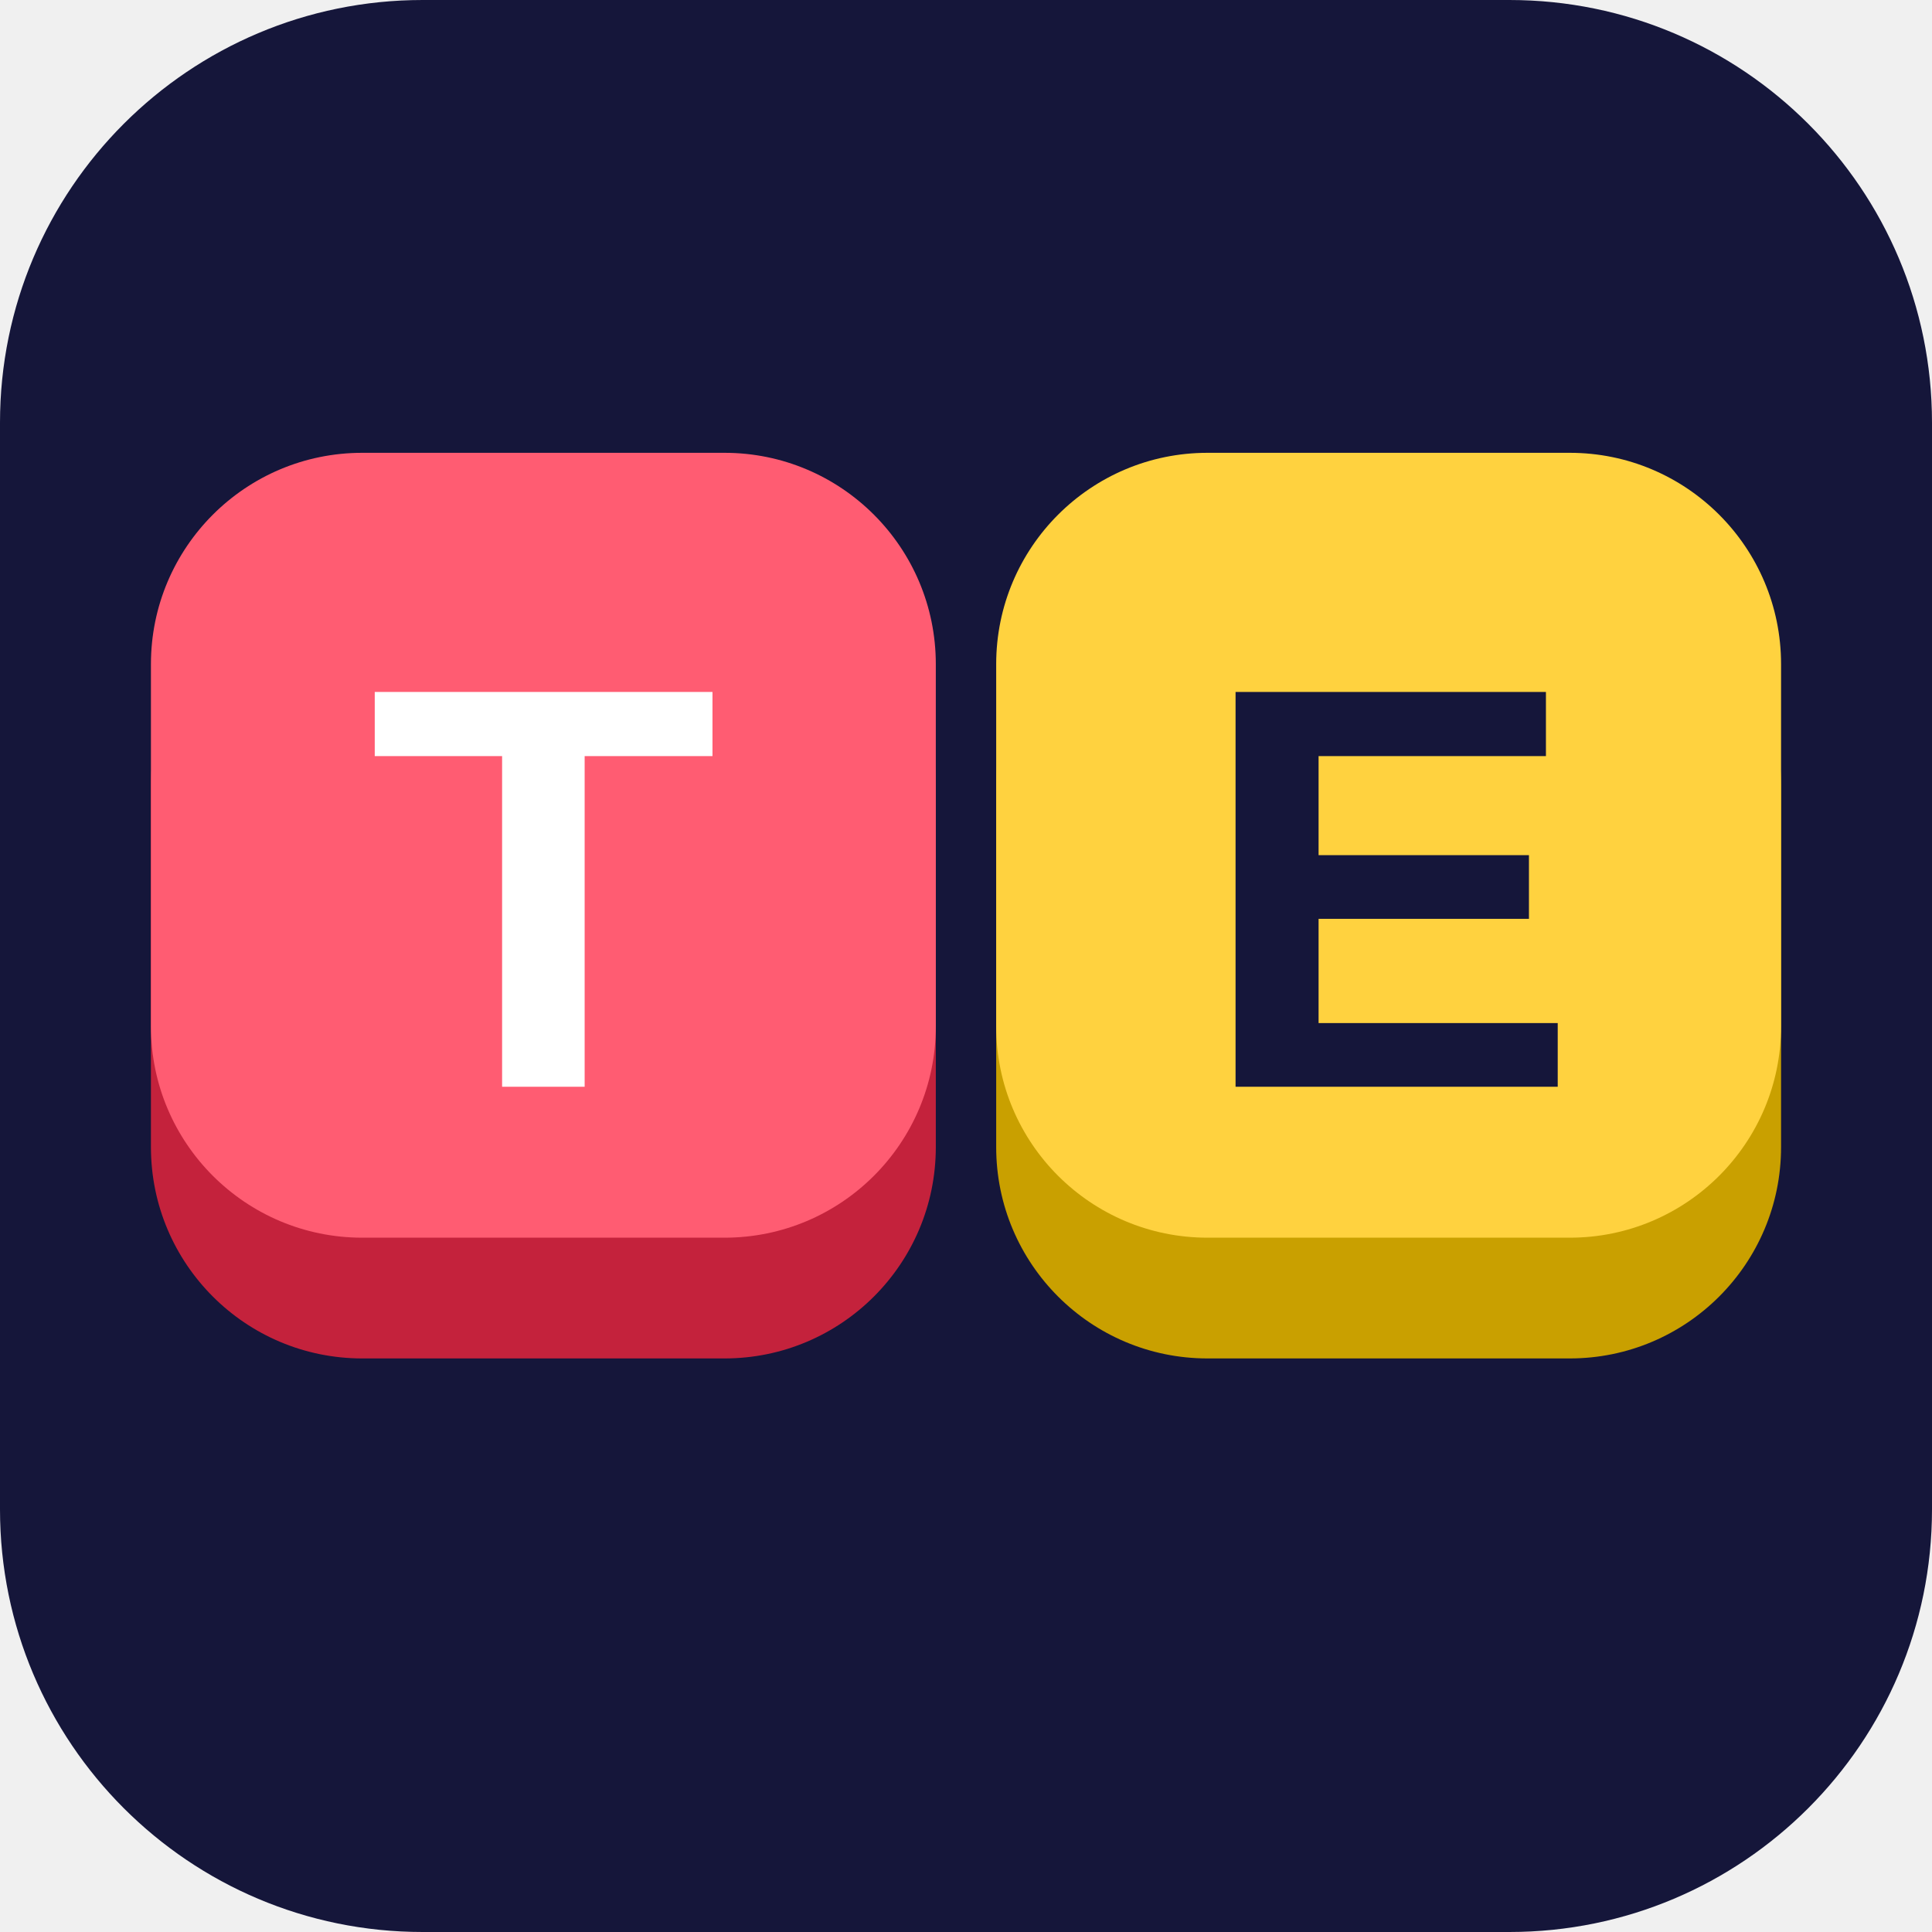
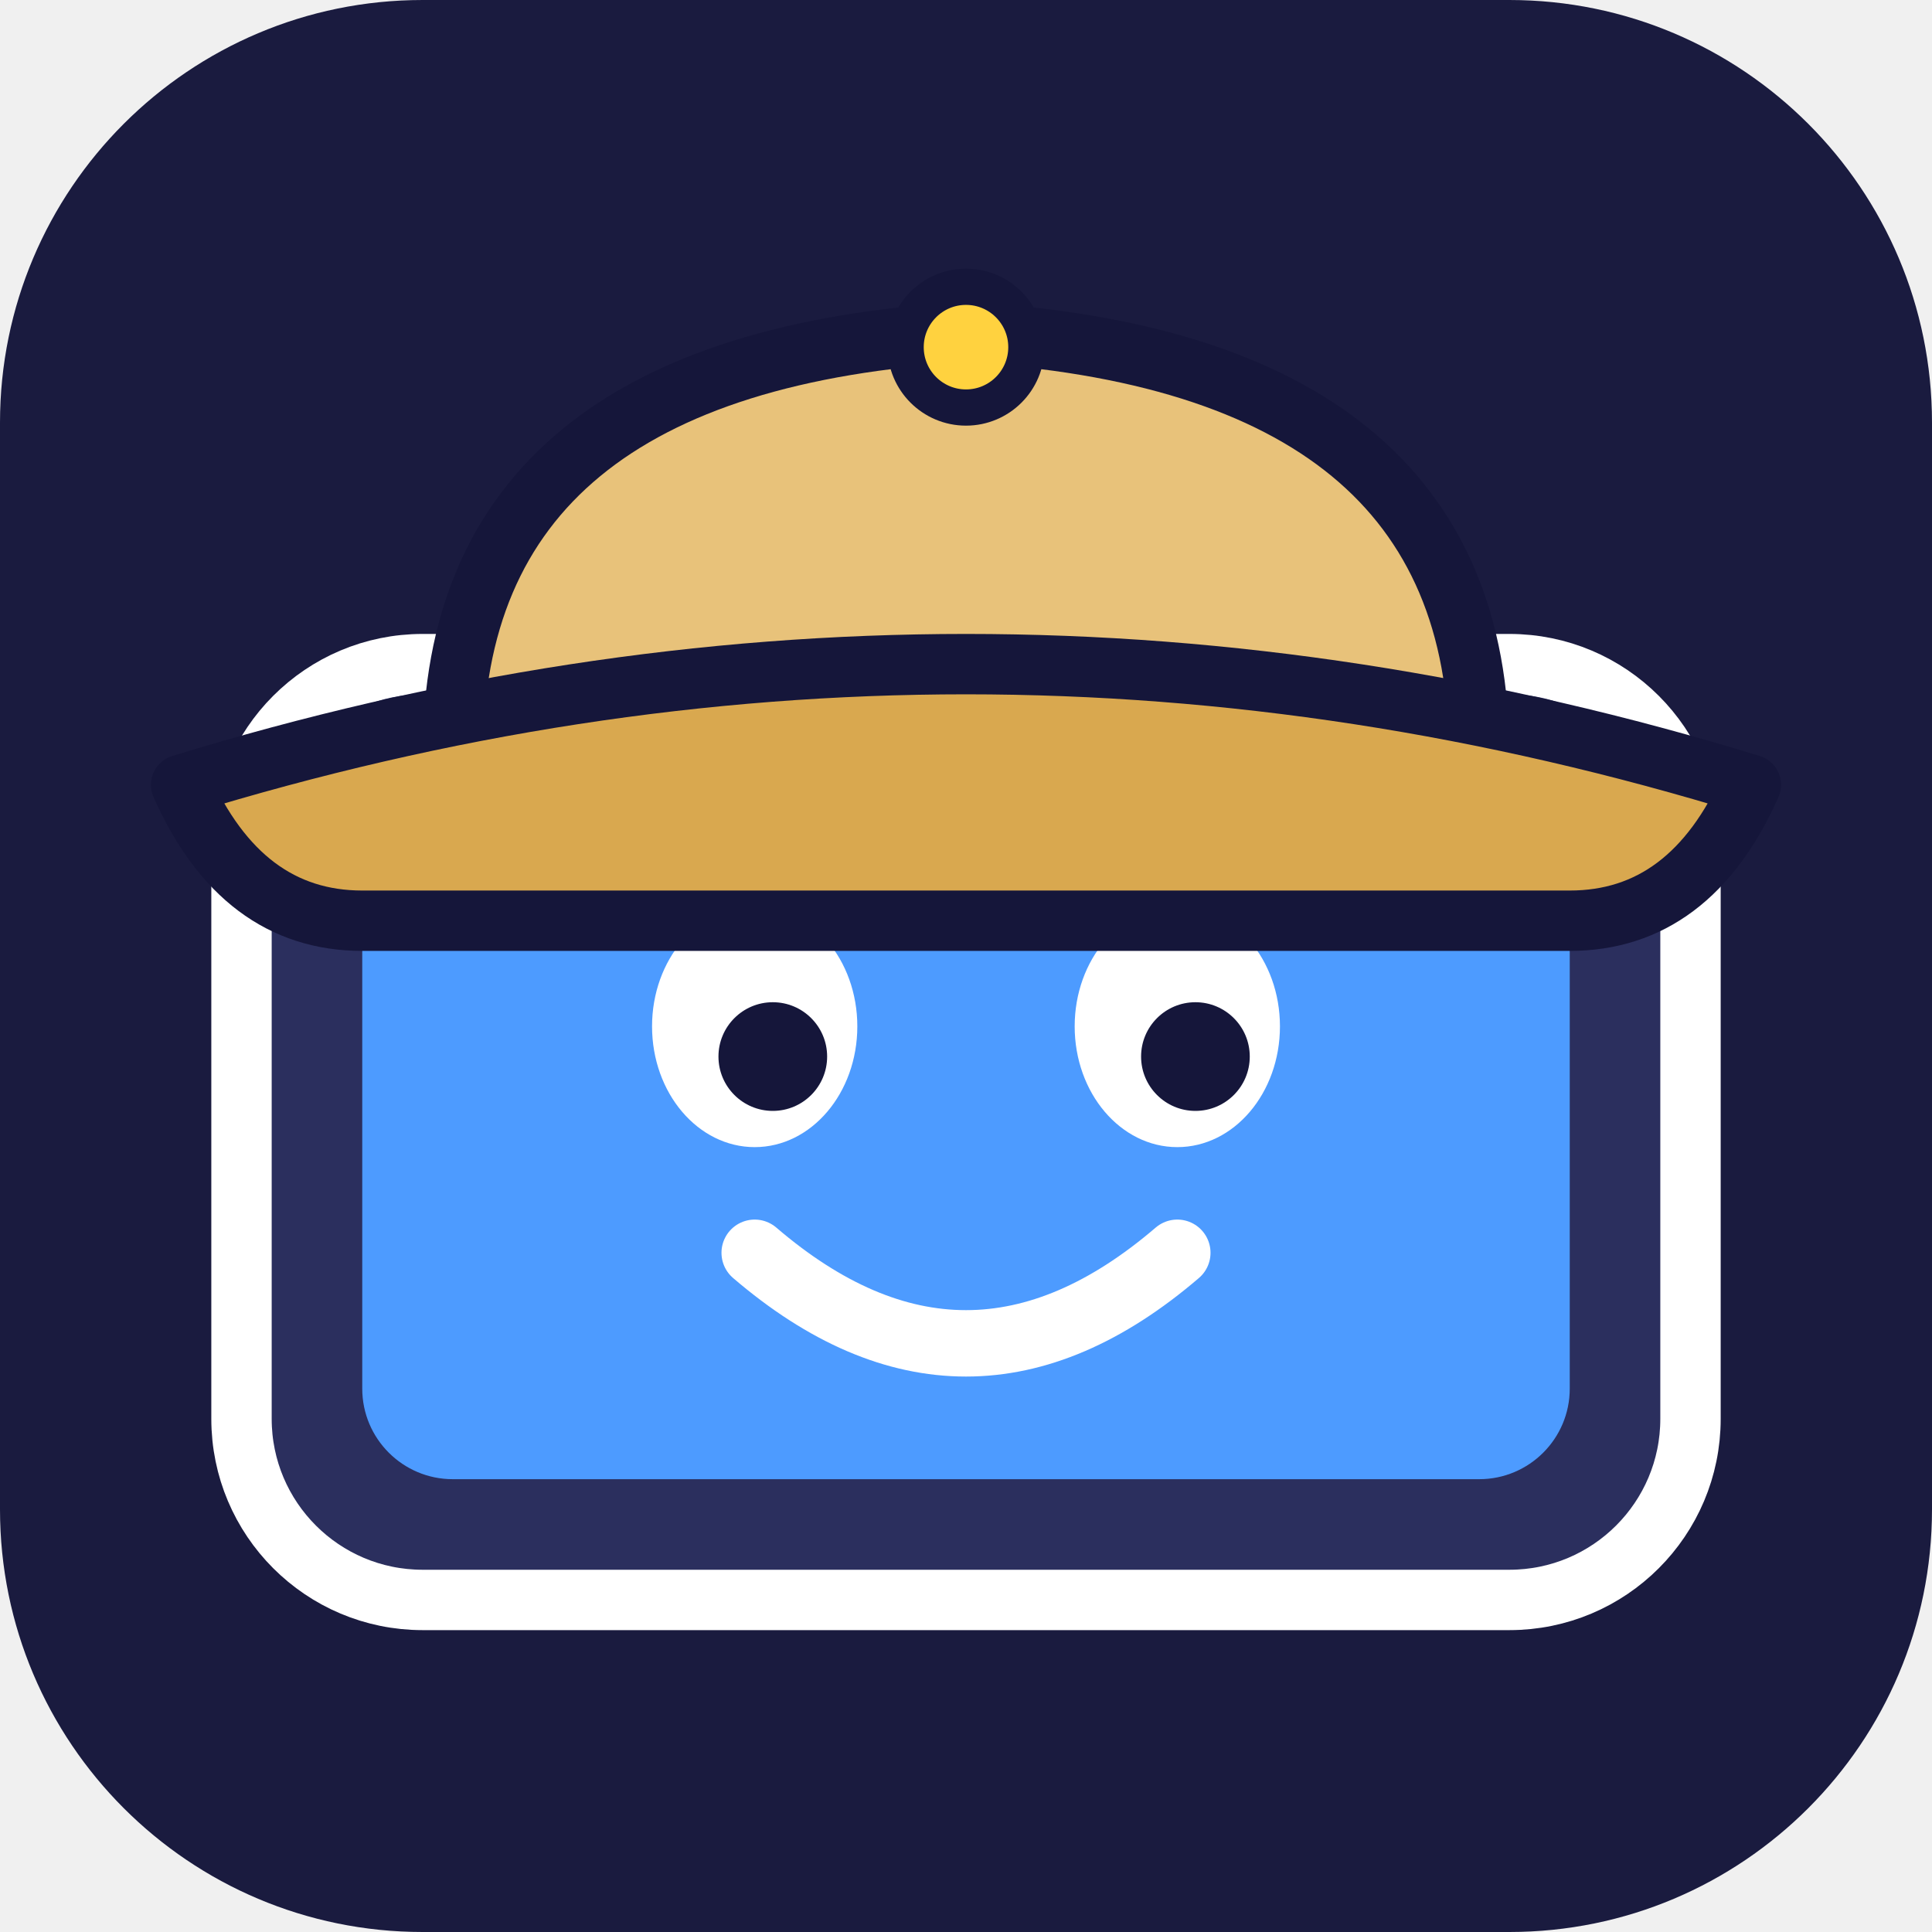
<svg xmlns="http://www.w3.org/2000/svg" viewBox="0 0 64 64">
-   <rect width="64" height="64" rx="14" fill="#15163a" />
-   <rect x="5" y="19" width="26" height="26" rx="7" fill="#c4223c" />
-   <rect x="5" y="15" width="26" height="26" rx="7" fill="#ff5c72" />
-   <text x="18" y="36" font-family="Trebuchet MS,Arial,sans-serif" font-size="19" font-weight="bold" fill="#fff" text-anchor="middle">T</text>
-   <rect x="33" y="19" width="26" height="26" rx="7" fill="#c9a000" />
-   <rect x="33" y="15" width="26" height="26" rx="7" fill="#ffd23f" />
-   <text x="46" y="36" font-family="Trebuchet MS,Arial,sans-serif" font-size="19" font-weight="bold" fill="#15163a" text-anchor="middle">E</text>
+   <rect width="64" height="64" rx="14" fill="#1a1b3f" />
+   <rect x="8" y="22" width="48" height="31" rx="6" fill="#2b2f5e" stroke="#fff" stroke-width="2" />
+   <rect x="12" y="26" width="40" height="23" rx="3" fill="#4d9bff" />
+   <ellipse cx="25" cy="34" rx="3.4" ry="4" fill="#fff" />
+   <ellipse cx="39" cy="34" rx="3.4" ry="4" fill="#fff" />
+   <circle cx="25.6" cy="35" r="1.8" fill="#15163a" />
+   <circle cx="39.6" cy="35" r="1.8" fill="#15163a" />
+   <path d="M25 41.5 q7 6 14 0" fill="none" stroke="#fff" stroke-width="2.2" stroke-linecap="round" />
+   <path d="M15 25 q0 -13 17 -14 q17 1 17 14 z" fill="#e8c27a" stroke="#15163a" stroke-width="2" stroke-linejoin="round" />
+   <path d="M6 26 q26 -8 52 0 q-2 4.5 -6 4.5 h-40 q-4 0 -6 -4.5 z" fill="#d9a84f" stroke="#15163a" stroke-width="2" stroke-linejoin="round" />
+   <circle cx="32" cy="11.5" r="2" fill="#ffd23f" stroke="#15163a" stroke-width="1.2" />
</svg>
